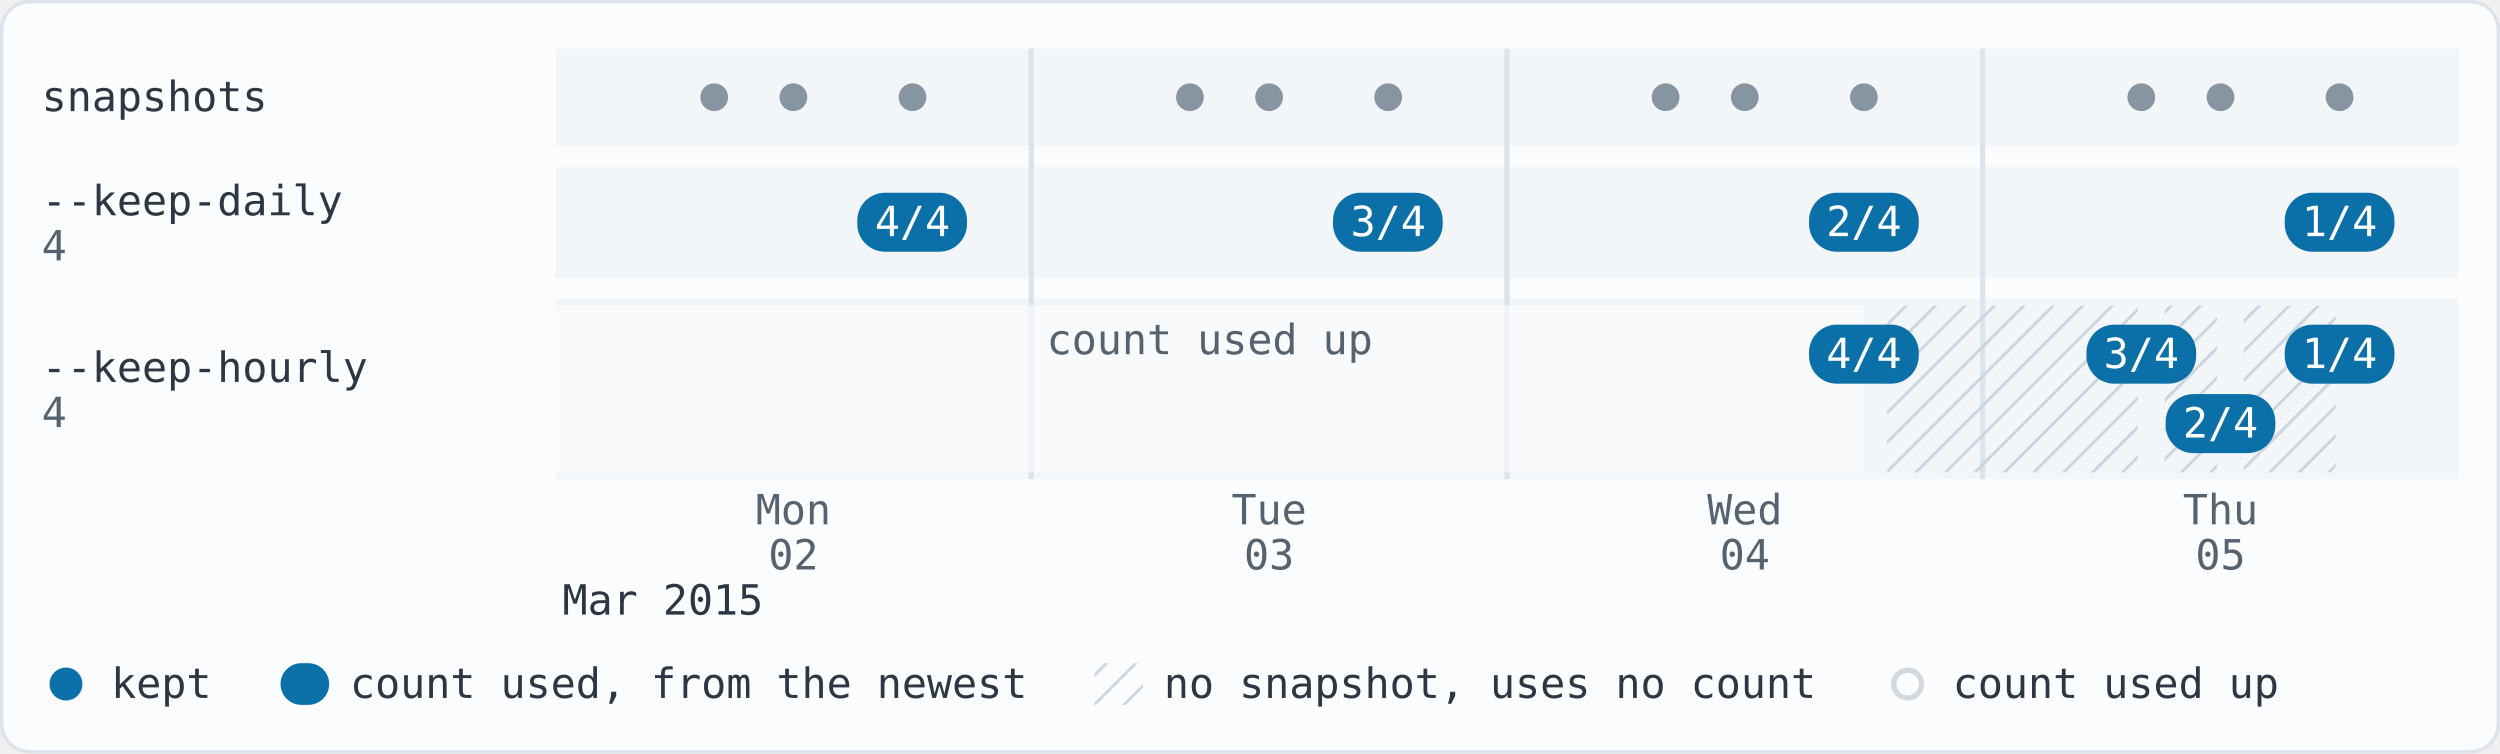
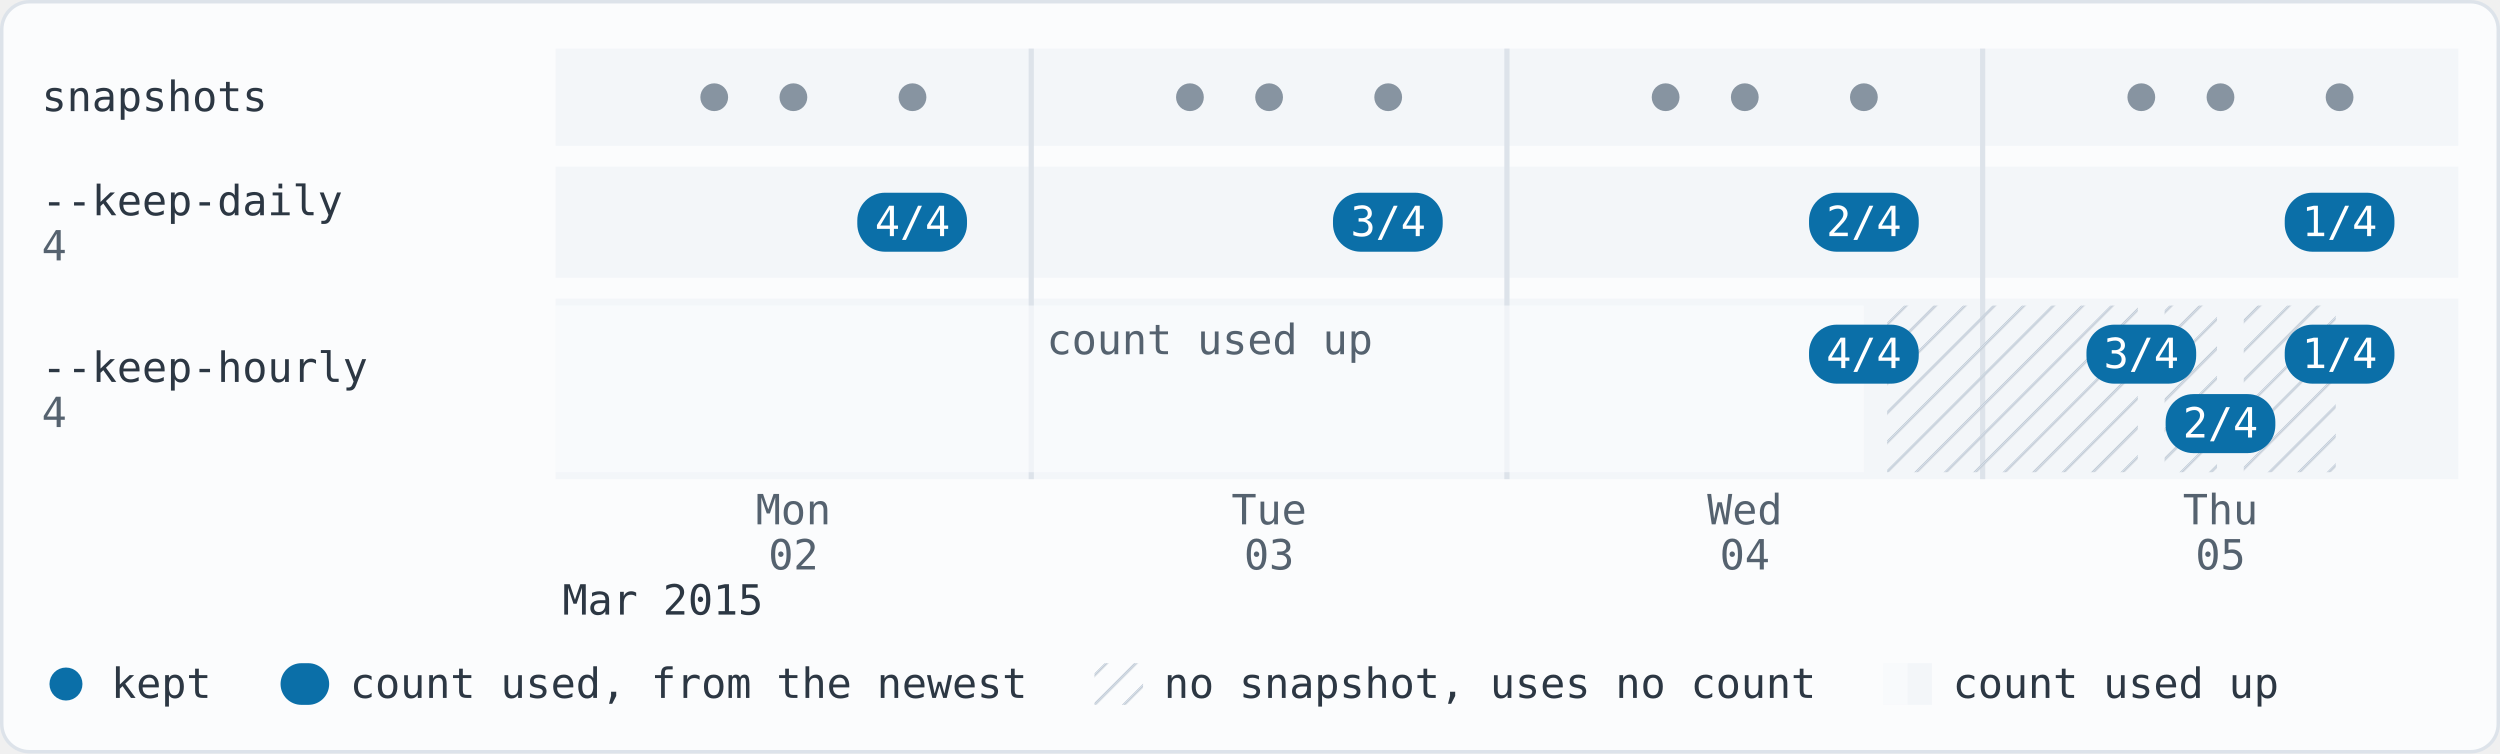
<svg xmlns="http://www.w3.org/2000/svg" viewBox="0 0 720.0 217.0" width="720.0" height="217.0" role="img">
  <style>
text { font-family: ui-monospace, SFMono-Regular, Menlo, Consolas, monospace; font-size: 12px; fill: #2c3743; }
.muted { fill: #55626f; }
.bg { fill: #fbfcfd; stroke: #dde3ea; }
.band, .lane { fill: #f3f6f9; }
.band2 { fill: #e9eef3; }
.fade { fill: #fbfcfd; opacity: 0.65; }
.axis, .sep { stroke: #dde3ea; stroke-width: 1.5; }
.kept { fill: #0b6fa8; stroke: #0b6fa8; stroke-width: 1.5; }
.removed { fill: #fbfcfd; stroke: #8794a1; stroke-width: 1.5; }
.snap { fill: #8794a1; }
.pill { fill: #0b6fa8; }
.on-pill { fill: #ffffff; }
.lead { stroke: #0b6fa8; stroke-width: 1; }
.arrow { stroke: #55626f; fill: none; }
.win { fill: #0b6fa8; fill-opacity: 0.1; stroke: #0b6fa8; stroke-width: 1.5; stroke-dasharray: 5 4; }
.hatch { fill: url(#hatch); }
.hatch-line { stroke: #c3ccd6; stroke-width: 1.5; }
@media (prefers-color-scheme: dark) {
  text { fill: #b4c0cd; }
  .muted { fill: #93a0ae; }
  .bg { fill: #0a0e13; stroke: #232b35; }
  .band, .lane { fill: #10161c; }
  .band2 { fill: #161d25; }
  .fade { fill: #0a0e13; }
  .axis, .sep { stroke: #232b35; }
  .kept { fill: #8be4f5; stroke: #8be4f5; }
  .removed { fill: #0a0e13; stroke: #6b7785; }
  .snap { fill: #6b7785; }
  .pill { fill: #8be4f5; }
  .on-pill { fill: #0a0e13; }
  .lead { stroke: #8be4f5; }
  .arrow { stroke: #93a0ae; }
  .win { fill: #8be4f5; stroke: #8be4f5; }
  .hatch-line { stroke: #3a4552; }
}
</style>
  <defs>
    <pattern id="hatch" width="6" height="6" patternUnits="userSpaceOnUse" patternTransform="rotate(45)">
      <line x1="0" y1="0" x2="0" y2="6" class="hatch-line" />
    </pattern>
  </defs>
  <rect x="0.5" y="0.5" width="719.0" height="216.0" rx="8" class="bg" />
  <rect x="160.0" y="14.0" width="548.0" height="28.0" class="lane" />
  <text x="12.0" y="32.0" class="" text-anchor="start">snapshots</text>
  <rect x="160.0" y="48.0" width="548.0" height="32.0" class="lane" />
  <text x="12.0" y="62.0" class="" text-anchor="start">--keep-daily</text>
  <text x="12.0" y="75.0" class="muted" text-anchor="start">4</text>
  <rect x="160.0" y="86.0" width="548.0" height="52.0" class="lane" />
  <text x="12.0" y="110.0" class="" text-anchor="start">--keep-hourly</text>
  <text x="12.0" y="123.0" class="muted" text-anchor="start">4</text>
  <line x1="297.0" y1="14.0" x2="297.0" y2="138.0" class="sep" />
  <line x1="434.0" y1="14.0" x2="434.0" y2="138.0" class="sep" />
  <line x1="571.0" y1="14.0" x2="571.0" y2="138.0" class="sep" />
  <circle cx="673.8" cy="28.0" r="4.0" class="snap" />
  <circle cx="639.5" cy="28.0" r="4.0" class="snap" />
  <circle cx="616.7" cy="28.0" r="4.0" class="snap" />
  <circle cx="536.8" cy="28.0" r="4.0" class="snap" />
  <circle cx="502.5" cy="28.0" r="4.0" class="snap" />
  <circle cx="479.7" cy="28.0" r="4.0" class="snap" />
  <circle cx="399.8" cy="28.0" r="4.0" class="snap" />
  <circle cx="365.5" cy="28.0" r="4.0" class="snap" />
  <circle cx="342.7" cy="28.0" r="4.0" class="snap" />
  <circle cx="262.8" cy="28.0" r="4.0" class="snap" />
  <circle cx="228.5" cy="28.0" r="4.0" class="snap" />
  <circle cx="205.7" cy="28.0" r="4.0" class="snap" />
  <rect x="160.0" y="50.0" width="0.0" height="28.0" class="fade" />
  <rect x="658.0" y="55.5" width="31.6" height="17.0" rx="8" class="pill" />
  <text x="673.8" y="68.0" class="on-pill" text-anchor="middle">1/4</text>
  <rect x="521.0" y="55.5" width="31.6" height="17.0" rx="8" class="pill" />
  <text x="536.8" y="68.0" class="on-pill" text-anchor="middle">2/4</text>
  <rect x="383.9" y="55.5" width="31.6" height="17.0" rx="8" class="pill" />
  <text x="399.8" y="68.0" class="on-pill" text-anchor="middle">3/4</text>
  <rect x="246.9" y="55.5" width="31.6" height="17.0" rx="8" class="pill" />
  <text x="262.8" y="68.0" class="on-pill" text-anchor="middle">4/4</text>
  <rect x="543.5" y="88.0" width="72.2" height="48.0" class="hatch" />
  <rect x="623.4" y="88.0" width="15.1" height="48.0" class="hatch" />
  <rect x="646.2" y="88.0" width="26.5" height="48.0" class="hatch" />
  <rect x="160.0" y="88.0" width="376.8" height="48.0" class="fade" />
  <text x="348.4" y="102.0" class="muted" text-anchor="middle">count used up</text>
  <rect x="658.0" y="93.5" width="31.6" height="17.0" rx="8" class="pill" />
  <text x="673.8" y="106.0" class="on-pill" text-anchor="middle">1/4</text>
  <rect x="623.7" y="113.5" width="31.6" height="17.0" rx="8" class="pill" />
  <text x="639.5" y="126.0" class="on-pill" text-anchor="middle">2/4</text>
  <rect x="600.9" y="93.5" width="31.6" height="17.0" rx="8" class="pill" />
  <text x="616.7" y="106.0" class="on-pill" text-anchor="middle">3/4</text>
  <rect x="521.0" y="93.5" width="31.6" height="17.0" rx="8" class="pill" />
  <text x="536.8" y="106.0" class="on-pill" text-anchor="middle">4/4</text>
  <text x="228.5" y="151.0" class="muted" text-anchor="middle">Mon</text>
  <text x="228.5" y="164.0" class="muted" text-anchor="middle">02</text>
  <text x="162.0" y="177.0" class="" text-anchor="start">Mar 2015</text>
  <text x="365.5" y="151.0" class="muted" text-anchor="middle">Tue</text>
  <text x="365.5" y="164.0" class="muted" text-anchor="middle">03</text>
  <text x="502.5" y="151.0" class="muted" text-anchor="middle">Wed</text>
  <text x="502.5" y="164.0" class="muted" text-anchor="middle">04</text>
  <text x="639.5" y="151.0" class="muted" text-anchor="middle">Thu</text>
  <text x="639.5" y="164.0" class="muted" text-anchor="middle">05</text>
  <circle cx="19.0" cy="197.0" r="4.0" class="kept" />
  <text x="32.0" y="201.0" class="" text-anchor="start">kept</text>
  <rect x="80.8" y="191.0" width="14" height="12" rx="6" class="pill" />
  <text x="100.8" y="201.0" class="" text-anchor="start">count used, from the newest</text>
  <rect x="315.2" y="191.0" width="14.0" height="12.0" class="hatch" />
  <text x="335.2" y="201.0" class="" text-anchor="start">no snapshot, uses no count</text>
-   <circle cx="549.4" cy="197.0" r="4.0" class="removed" />
-   <rect x="542.4" y="191.0" width="14.0" height="12.0" class="fade" />
+   <rect x="542.4" y="191.0" width="14.0" height="12.0" class="lane" />
+   <rect x="542.4" y="191.0" width="7.0" height="12.0" class="fade" />
  <text x="562.4" y="201.0" class="" text-anchor="start">count used up</text>
</svg>
